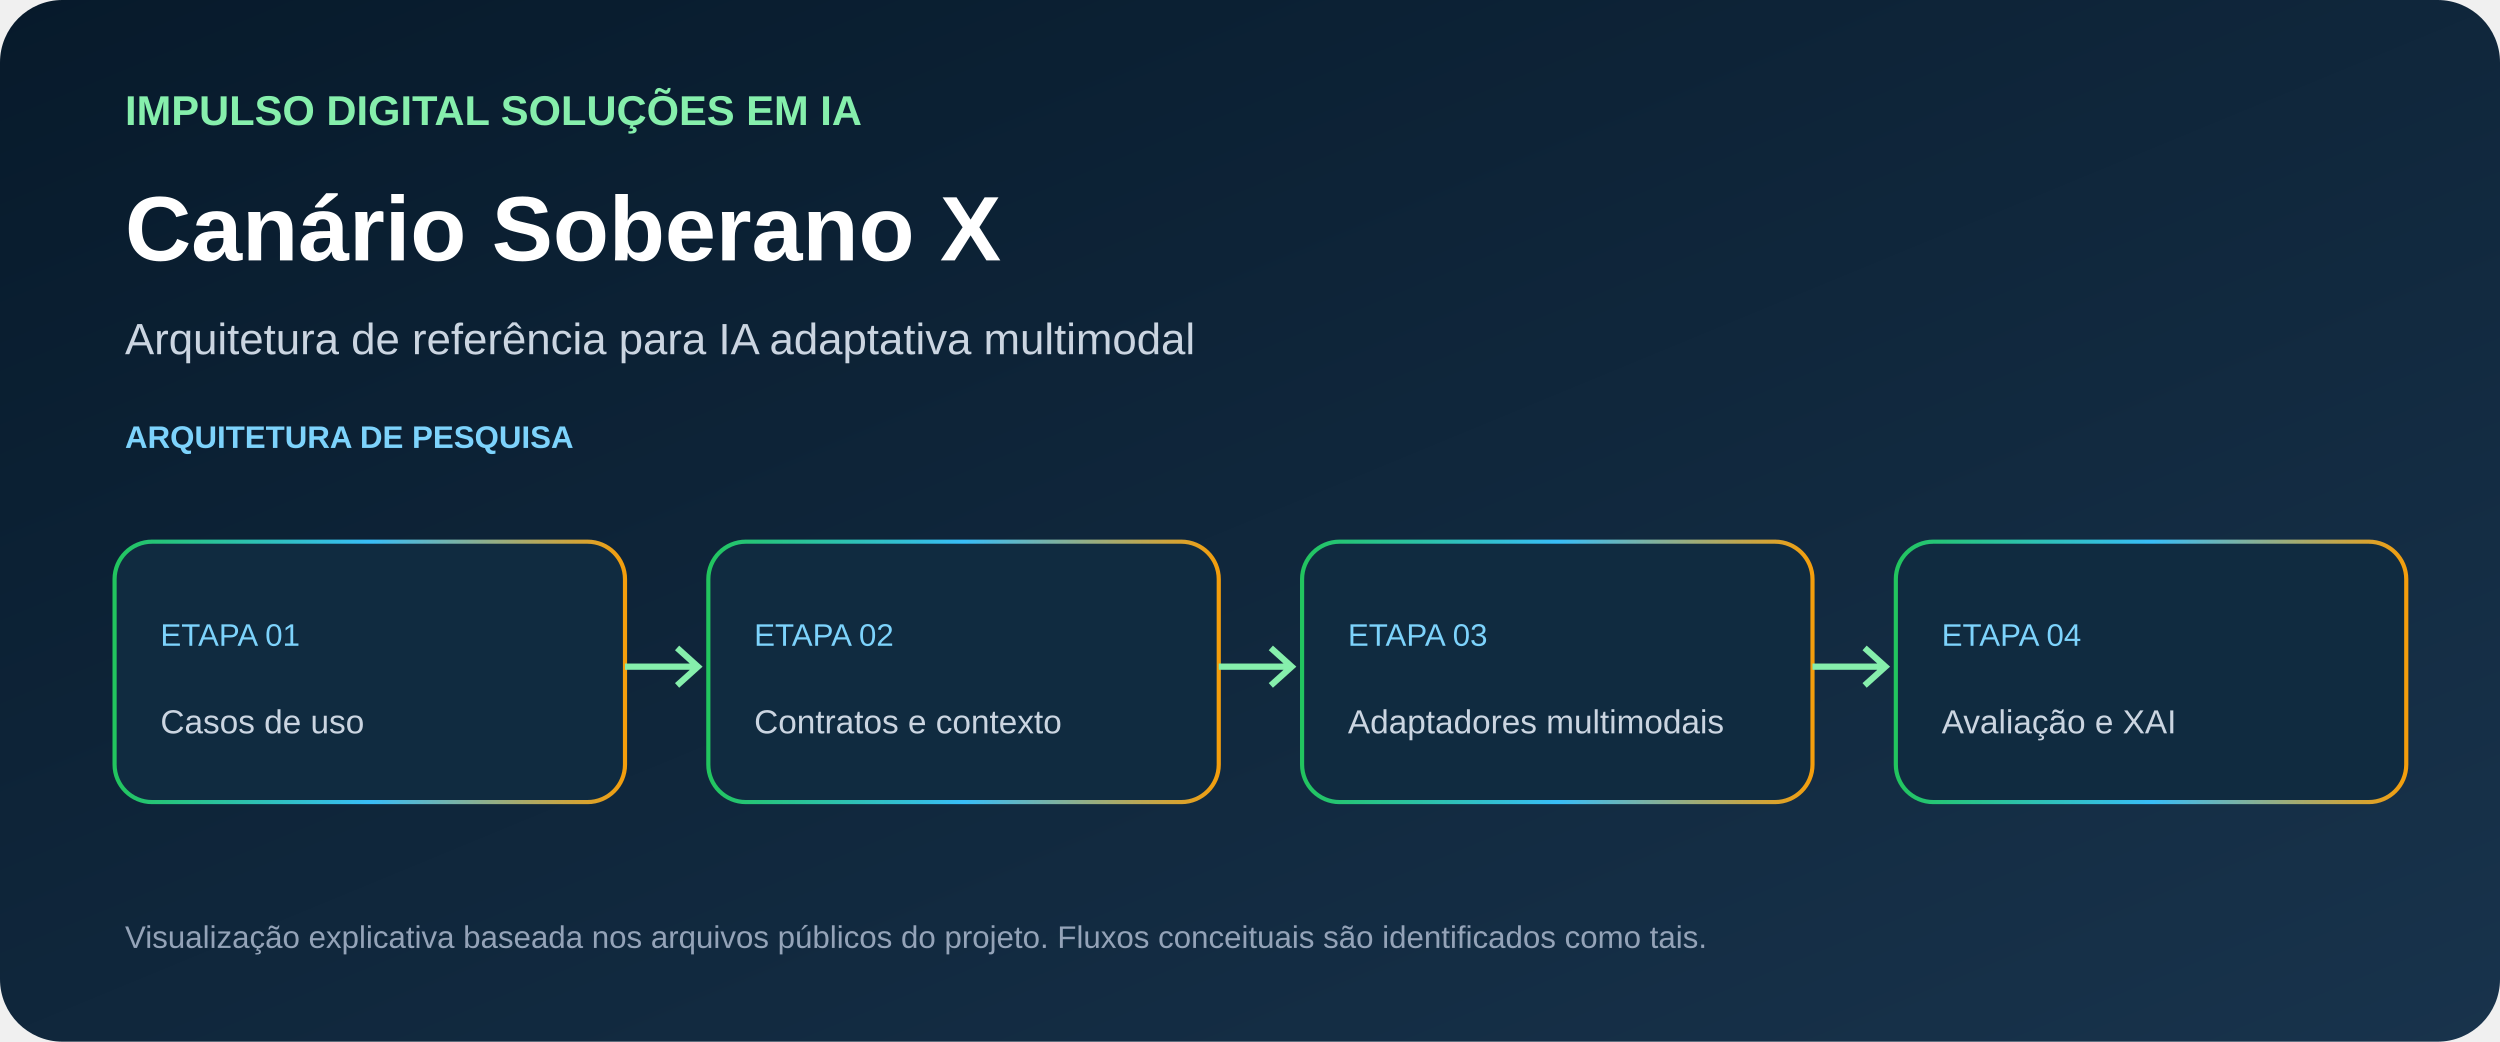
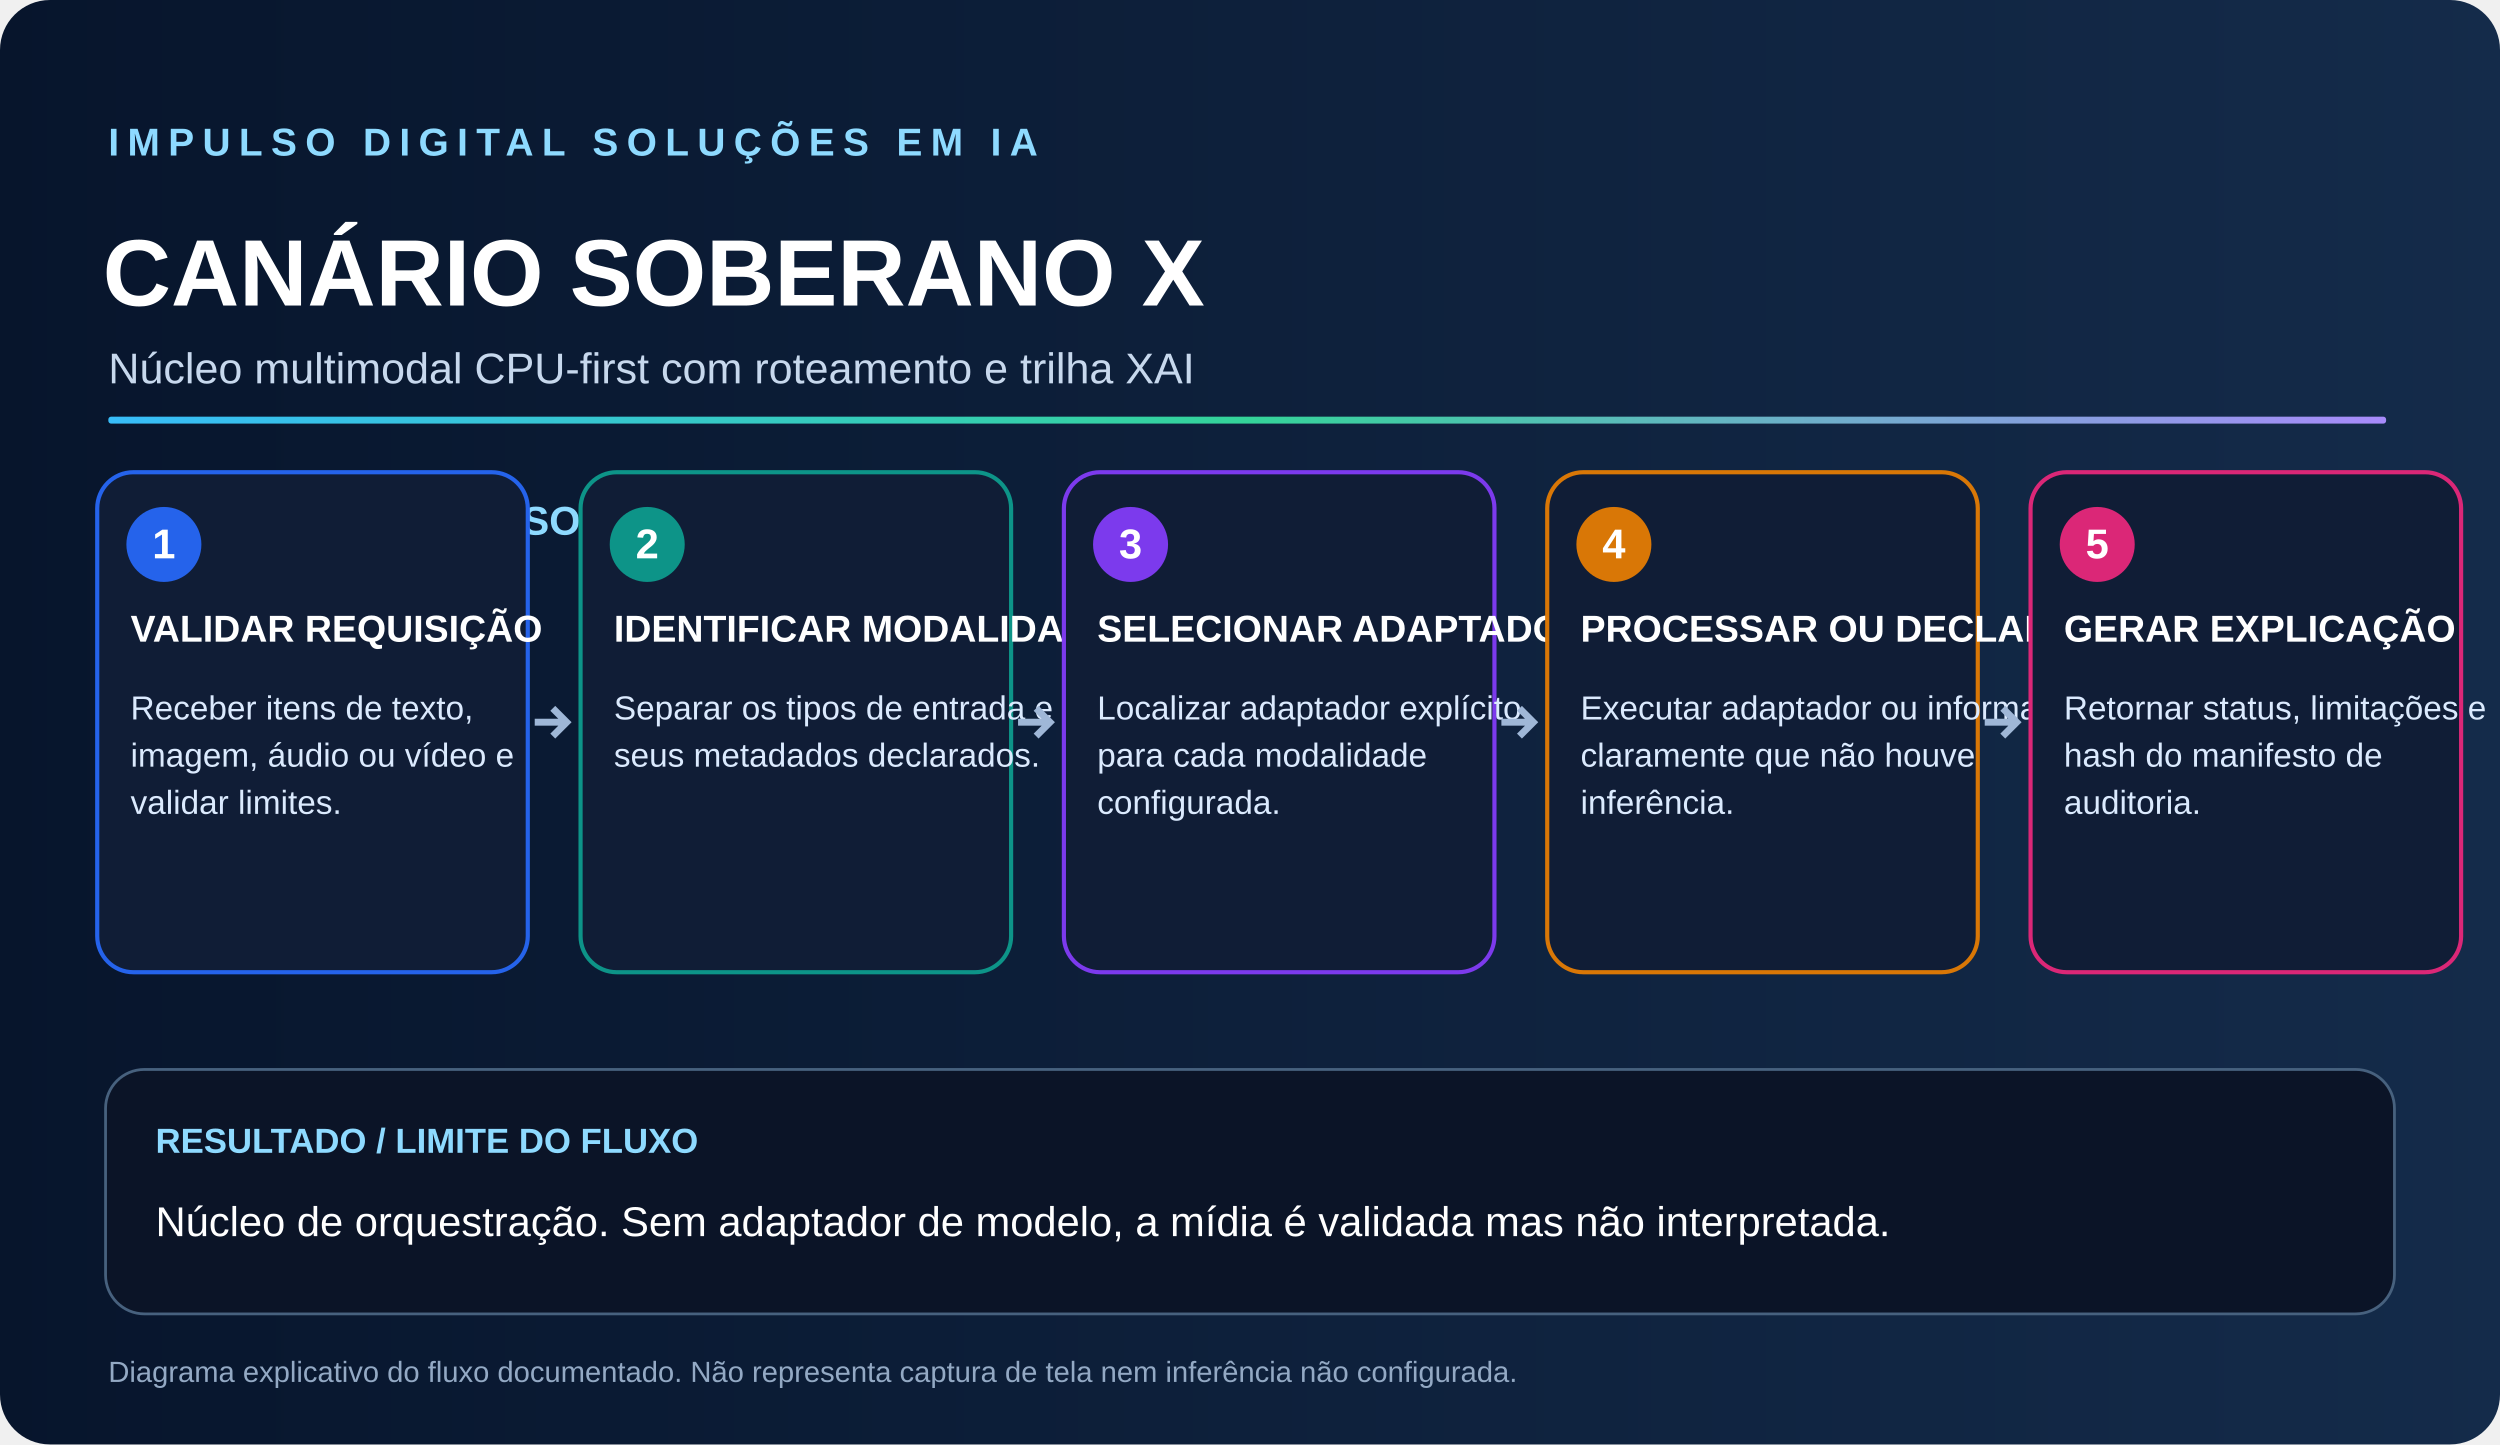
- <svg xmlns="http://www.w3.org/2000/svg" width="1200" height="500" viewBox="0 0 1200 500">
+ <svg xmlns="http://www.w3.org/2000/svg" width="1800" height="1040" viewBox="0 0 1800 1040" role="img">
  <defs>
-     <linearGradient id="b" x2="1" y2="1">
-       <stop stop-color="#071a2b" />
-       <stop offset="1" stop-color="#18334c" />
+     <linearGradient id="bg">
+       <stop stop-color="#07152c" />
+       <stop offset="1" stop-color="#142b4a" />
    </linearGradient>
-     <linearGradient id="g">
-       <stop stop-color="#22c55e" />
-       <stop offset=".5" stop-color="#38bdf8" />
-       <stop offset="1" stop-color="#f59e0b" />
+     <linearGradient id="line">
+       <stop stop-color="#38bdf8" />
+       <stop offset=".5" stop-color="#34d399" />
+       <stop offset="1" stop-color="#a78bfa" />
    </linearGradient>
  </defs>
-   <rect width="1200" height="500" rx="30" fill="url(#b)" />
-   <text x="60" y="60" fill="#86efac" font-family="Arial" font-size="20" font-weight="bold">IMPULSO DIGITAL SOLUÇÕES EM IA</text>
-   <text x="60" y="125" fill="white" font-family="Arial" font-size="44" font-weight="bold">Canário Soberano X</text>
-   <text x="60" y="170" fill="#cbd5e1" font-family="Arial" font-size="21">Arquitetura de referência para IA adaptativa multimodal</text>
-   <text x="60" y="215" fill="#7dd3fc" font-family="Arial" font-size="15" font-weight="bold">ARQUITETURA DE PESQUISA</text>
-   <rect x="55" y="260" width="245" height="125" rx="18" fill="#102b40" stroke="url(#g)" stroke-width="2" />
-   <text x="77" y="310" fill="#7dd3fc" font-family="Arial" font-size="15">ETAPA 01</text>
-   <text x="77" y="352" fill="#cbd5e1" font-family="Arial,sans-serif" font-size="16">Casos de uso</text>
-   <path d="M300 320h35m-10 -9 10 9-10 9" stroke="#86efac" stroke-width="3" fill="none" />
-   <rect x="340" y="260" width="245" height="125" rx="18" fill="#102b40" stroke="url(#g)" stroke-width="2" />
-   <text x="362" y="310" fill="#7dd3fc" font-family="Arial" font-size="15">ETAPA 02</text>
-   <text x="362" y="352" fill="#cbd5e1" font-family="Arial,sans-serif" font-size="16">Contratos e contexto</text>
-   <path d="M585 320h35m-10 -9 10 9-10 9" stroke="#86efac" stroke-width="3" fill="none" />
-   <rect x="625" y="260" width="245" height="125" rx="18" fill="#102b40" stroke="url(#g)" stroke-width="2" />
-   <text x="647" y="310" fill="#7dd3fc" font-family="Arial" font-size="15">ETAPA 03</text>
-   <text x="647" y="352" fill="#cbd5e1" font-family="Arial,sans-serif" font-size="16">Adaptadores multimodais</text>
-   <path d="M870 320h35m-10 -9 10 9-10 9" stroke="#86efac" stroke-width="3" fill="none" />
-   <rect x="910" y="260" width="245" height="125" rx="18" fill="#102b40" stroke="url(#g)" stroke-width="2" />
-   <text x="932" y="310" fill="#7dd3fc" font-family="Arial" font-size="15">ETAPA 04</text>
-   <text x="932" y="352" fill="#cbd5e1" font-family="Arial,sans-serif" font-size="16">Avaliação e XAI</text>
-   <text x="60" y="455" fill="#94a3b8" font-family="Arial" font-size="15">Visualização explicativa baseada nos arquivos públicos do projeto. Fluxos conceituais são identificados como tais.</text>
+   <rect width="1800" height="1040" rx="36" fill="url(#bg)" />
+   <text x="78" y="112" font-family="Arial" font-size="28" font-weight="800" letter-spacing="6" fill="#8edaff">IMPULSO DIGITAL SOLUÇÕES EM IA</text>
+   <text x="74" y="220" font-family="Arial" font-size="68" font-weight="900" fill="#fff">CANÁRIO SOBERANO X</text>
+   <text x="78" y="276" font-family="Arial" font-size="31" fill="#c7d8ed">Núcleo multimodal CPU-first com roteamento e trilha XAI</text>
+   <rect x="78" y="300" width="1640" height="5" rx="2" fill="url(#line)" />
+   <text x="78" y="385" font-family="Arial" font-size="29" font-weight="800" fill="#8edaff">FLUXO PASSO A PASSO</text>
+   <rect x="70" y="340" width="310" height="360" rx="26" fill="#101d36" stroke="#2563eb" stroke-width="3" />
+   <circle cx="118" cy="392" r="27" fill="#2563eb" />
+   <text x="118" y="402" text-anchor="middle" font-family="Arial" font-size="30" font-weight="800" fill="#fff">1</text>
+   <text x="94" y="462" font-family="Arial" font-size="27" font-weight="800" fill="#fff">VALIDAR REQUISIÇÃO</text>
+   <text x="94" y="518" font-family="Arial" font-size="24" fill="#dbeafe">
+     <tspan x="94" dy="0">Receber itens de texto,</tspan>
+     <tspan x="94" dy="34">imagem, áudio ou vídeo e</tspan>
+     <tspan x="94" dy="34">validar limites.</tspan>
+   </text>
+   <path d="M385 520h22m-9 -10l10 10 -10 10" fill="none" stroke="#9fb7d7" stroke-width="5" />
+   <rect x="418" y="340" width="310" height="360" rx="26" fill="#101d36" stroke="#0d9488" stroke-width="3" />
+   <circle cx="466" cy="392" r="27" fill="#0d9488" />
+   <text x="466" y="402" text-anchor="middle" font-family="Arial" font-size="30" font-weight="800" fill="#fff">2</text>
+   <text x="442" y="462" font-family="Arial" font-size="27" font-weight="800" fill="#fff">IDENTIFICAR MODALIDADE</text>
+   <text x="442" y="518" font-family="Arial" font-size="24" fill="#dbeafe">
+     <tspan x="442" dy="0">Separar os tipos de entrada e</tspan>
+     <tspan x="442" dy="34">seus metadados declarados.</tspan>
+   </text>
+   <path d="M733 520h22m-9 -10l10 10 -10 10" fill="none" stroke="#9fb7d7" stroke-width="5" />
+   <rect x="766" y="340" width="310" height="360" rx="26" fill="#101d36" stroke="#7c3aed" stroke-width="3" />
+   <circle cx="814" cy="392" r="27" fill="#7c3aed" />
+   <text x="814" y="402" text-anchor="middle" font-family="Arial" font-size="30" font-weight="800" fill="#fff">3</text>
+   <text x="790" y="462" font-family="Arial" font-size="27" font-weight="800" fill="#fff">SELECIONAR ADAPTADOR</text>
+   <text x="790" y="518" font-family="Arial" font-size="24" fill="#dbeafe">
+     <tspan x="790" dy="0">Localizar adaptador explícito</tspan>
+     <tspan x="790" dy="34">para cada modalidade</tspan>
+     <tspan x="790" dy="34">configurada.</tspan>
+   </text>
+   <path d="M1081 520h22m-9 -10l10 10 -10 10" fill="none" stroke="#9fb7d7" stroke-width="5" />
+   <rect x="1114" y="340" width="310" height="360" rx="26" fill="#101d36" stroke="#d97706" stroke-width="3" />
+   <circle cx="1162" cy="392" r="27" fill="#d97706" />
+   <text x="1162" y="402" text-anchor="middle" font-family="Arial" font-size="30" font-weight="800" fill="#fff">4</text>
+   <text x="1138" y="462" font-family="Arial" font-size="27" font-weight="800" fill="#fff">PROCESSAR OU DECLARAR</text>
+   <text x="1138" y="518" font-family="Arial" font-size="24" fill="#dbeafe">
+     <tspan x="1138" dy="0">Executar adaptador ou informar</tspan>
+     <tspan x="1138" dy="34">claramente que não houve</tspan>
+     <tspan x="1138" dy="34">inferência.</tspan>
+   </text>
+   <path d="M1429 520h22m-9 -10l10 10 -10 10" fill="none" stroke="#9fb7d7" stroke-width="5" />
+   <rect x="1462" y="340" width="310" height="360" rx="26" fill="#101d36" stroke="#db2777" stroke-width="3" />
+   <circle cx="1510" cy="392" r="27" fill="#db2777" />
+   <text x="1510" y="402" text-anchor="middle" font-family="Arial" font-size="30" font-weight="800" fill="#fff">5</text>
+   <text x="1486" y="462" font-family="Arial" font-size="27" font-weight="800" fill="#fff">GERAR EXPLICAÇÃO</text>
+   <text x="1486" y="518" font-family="Arial" font-size="24" fill="#dbeafe">
+     <tspan x="1486" dy="0">Retornar status, limitações e</tspan>
+     <tspan x="1486" dy="34">hash do manifesto de</tspan>
+     <tspan x="1486" dy="34">auditoria.</tspan>
+   </text>
+   <rect x="76" y="770" width="1648" height="176" rx="28" fill="#0b1427" stroke="#47617e" stroke-width="2" />
+   <text x="112" y="830" font-family="Arial" font-size="25" font-weight="800" fill="#8edaff">RESULTADO / LIMITE DO FLUXO</text>
+   <text x="112" y="890" font-family="Arial" font-size="30" fill="#fff">Núcleo de orquestração. Sem adaptador de modelo, a mídia é validada mas não interpretada.</text>
+   <text x="78" y="995" font-family="Arial" font-size="21" fill="#93a9c4">Diagrama explicativo do fluxo documentado. Não representa captura de tela nem inferência não configurada.</text>
</svg>
